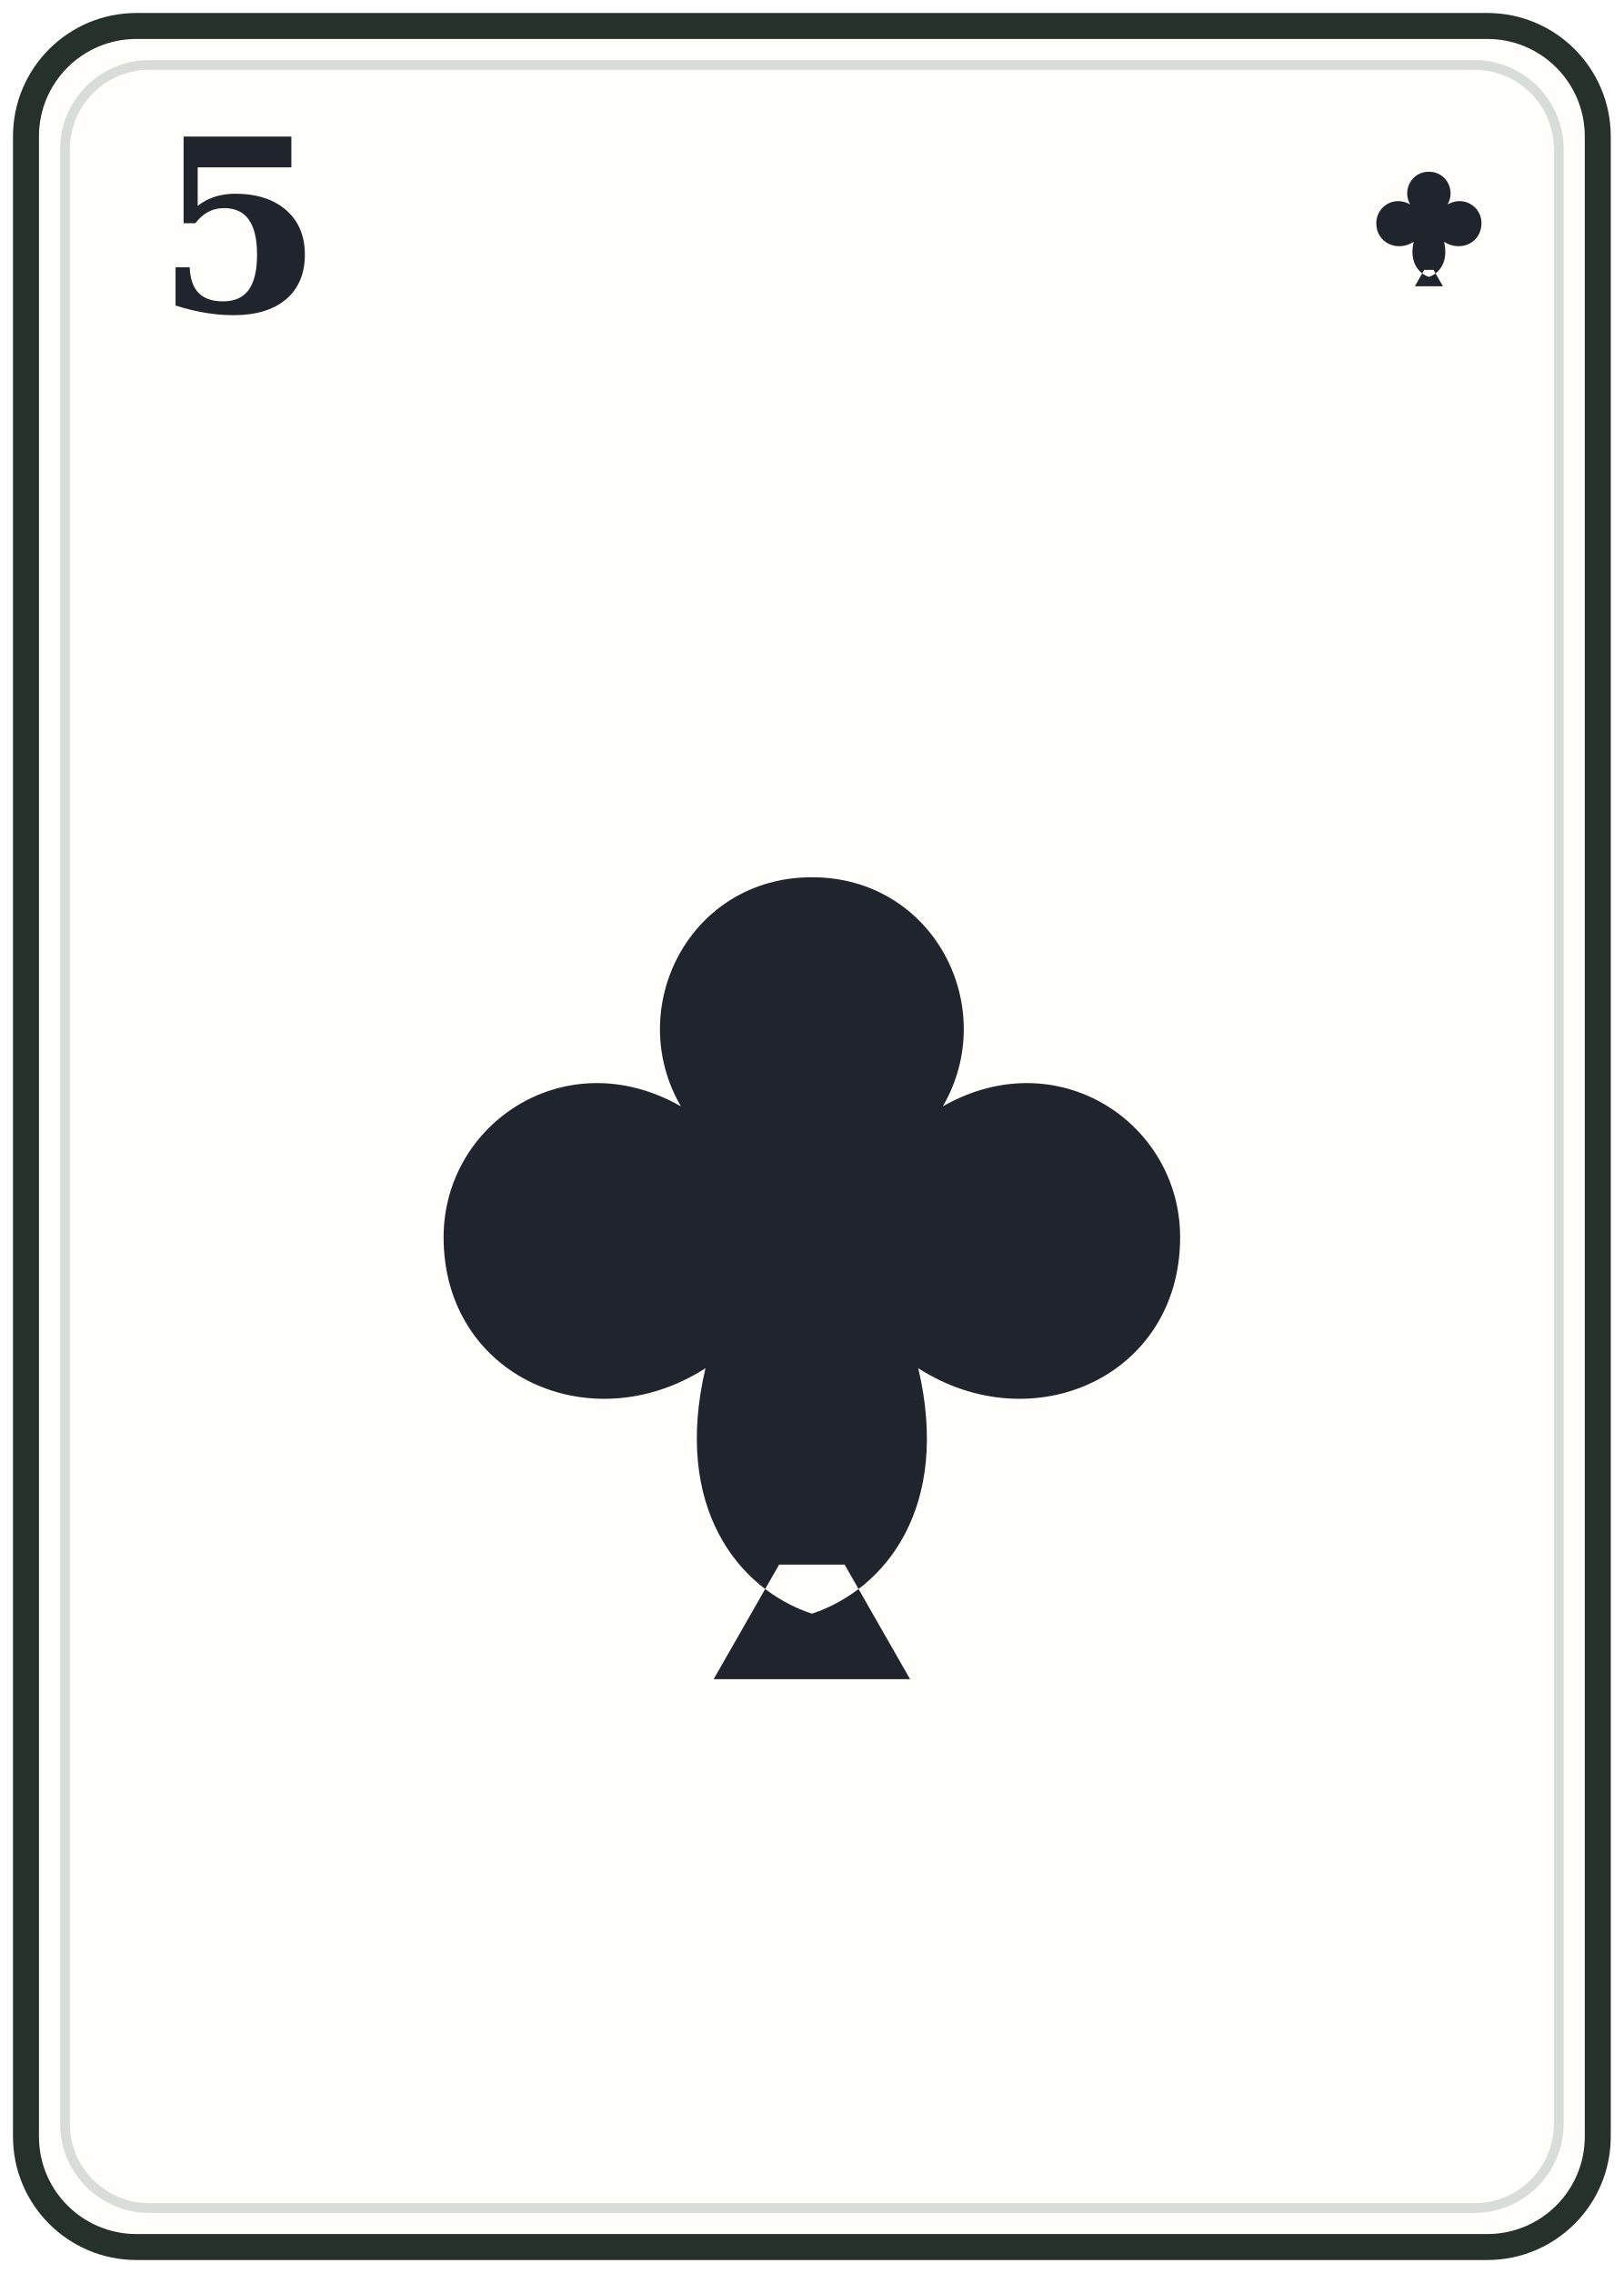
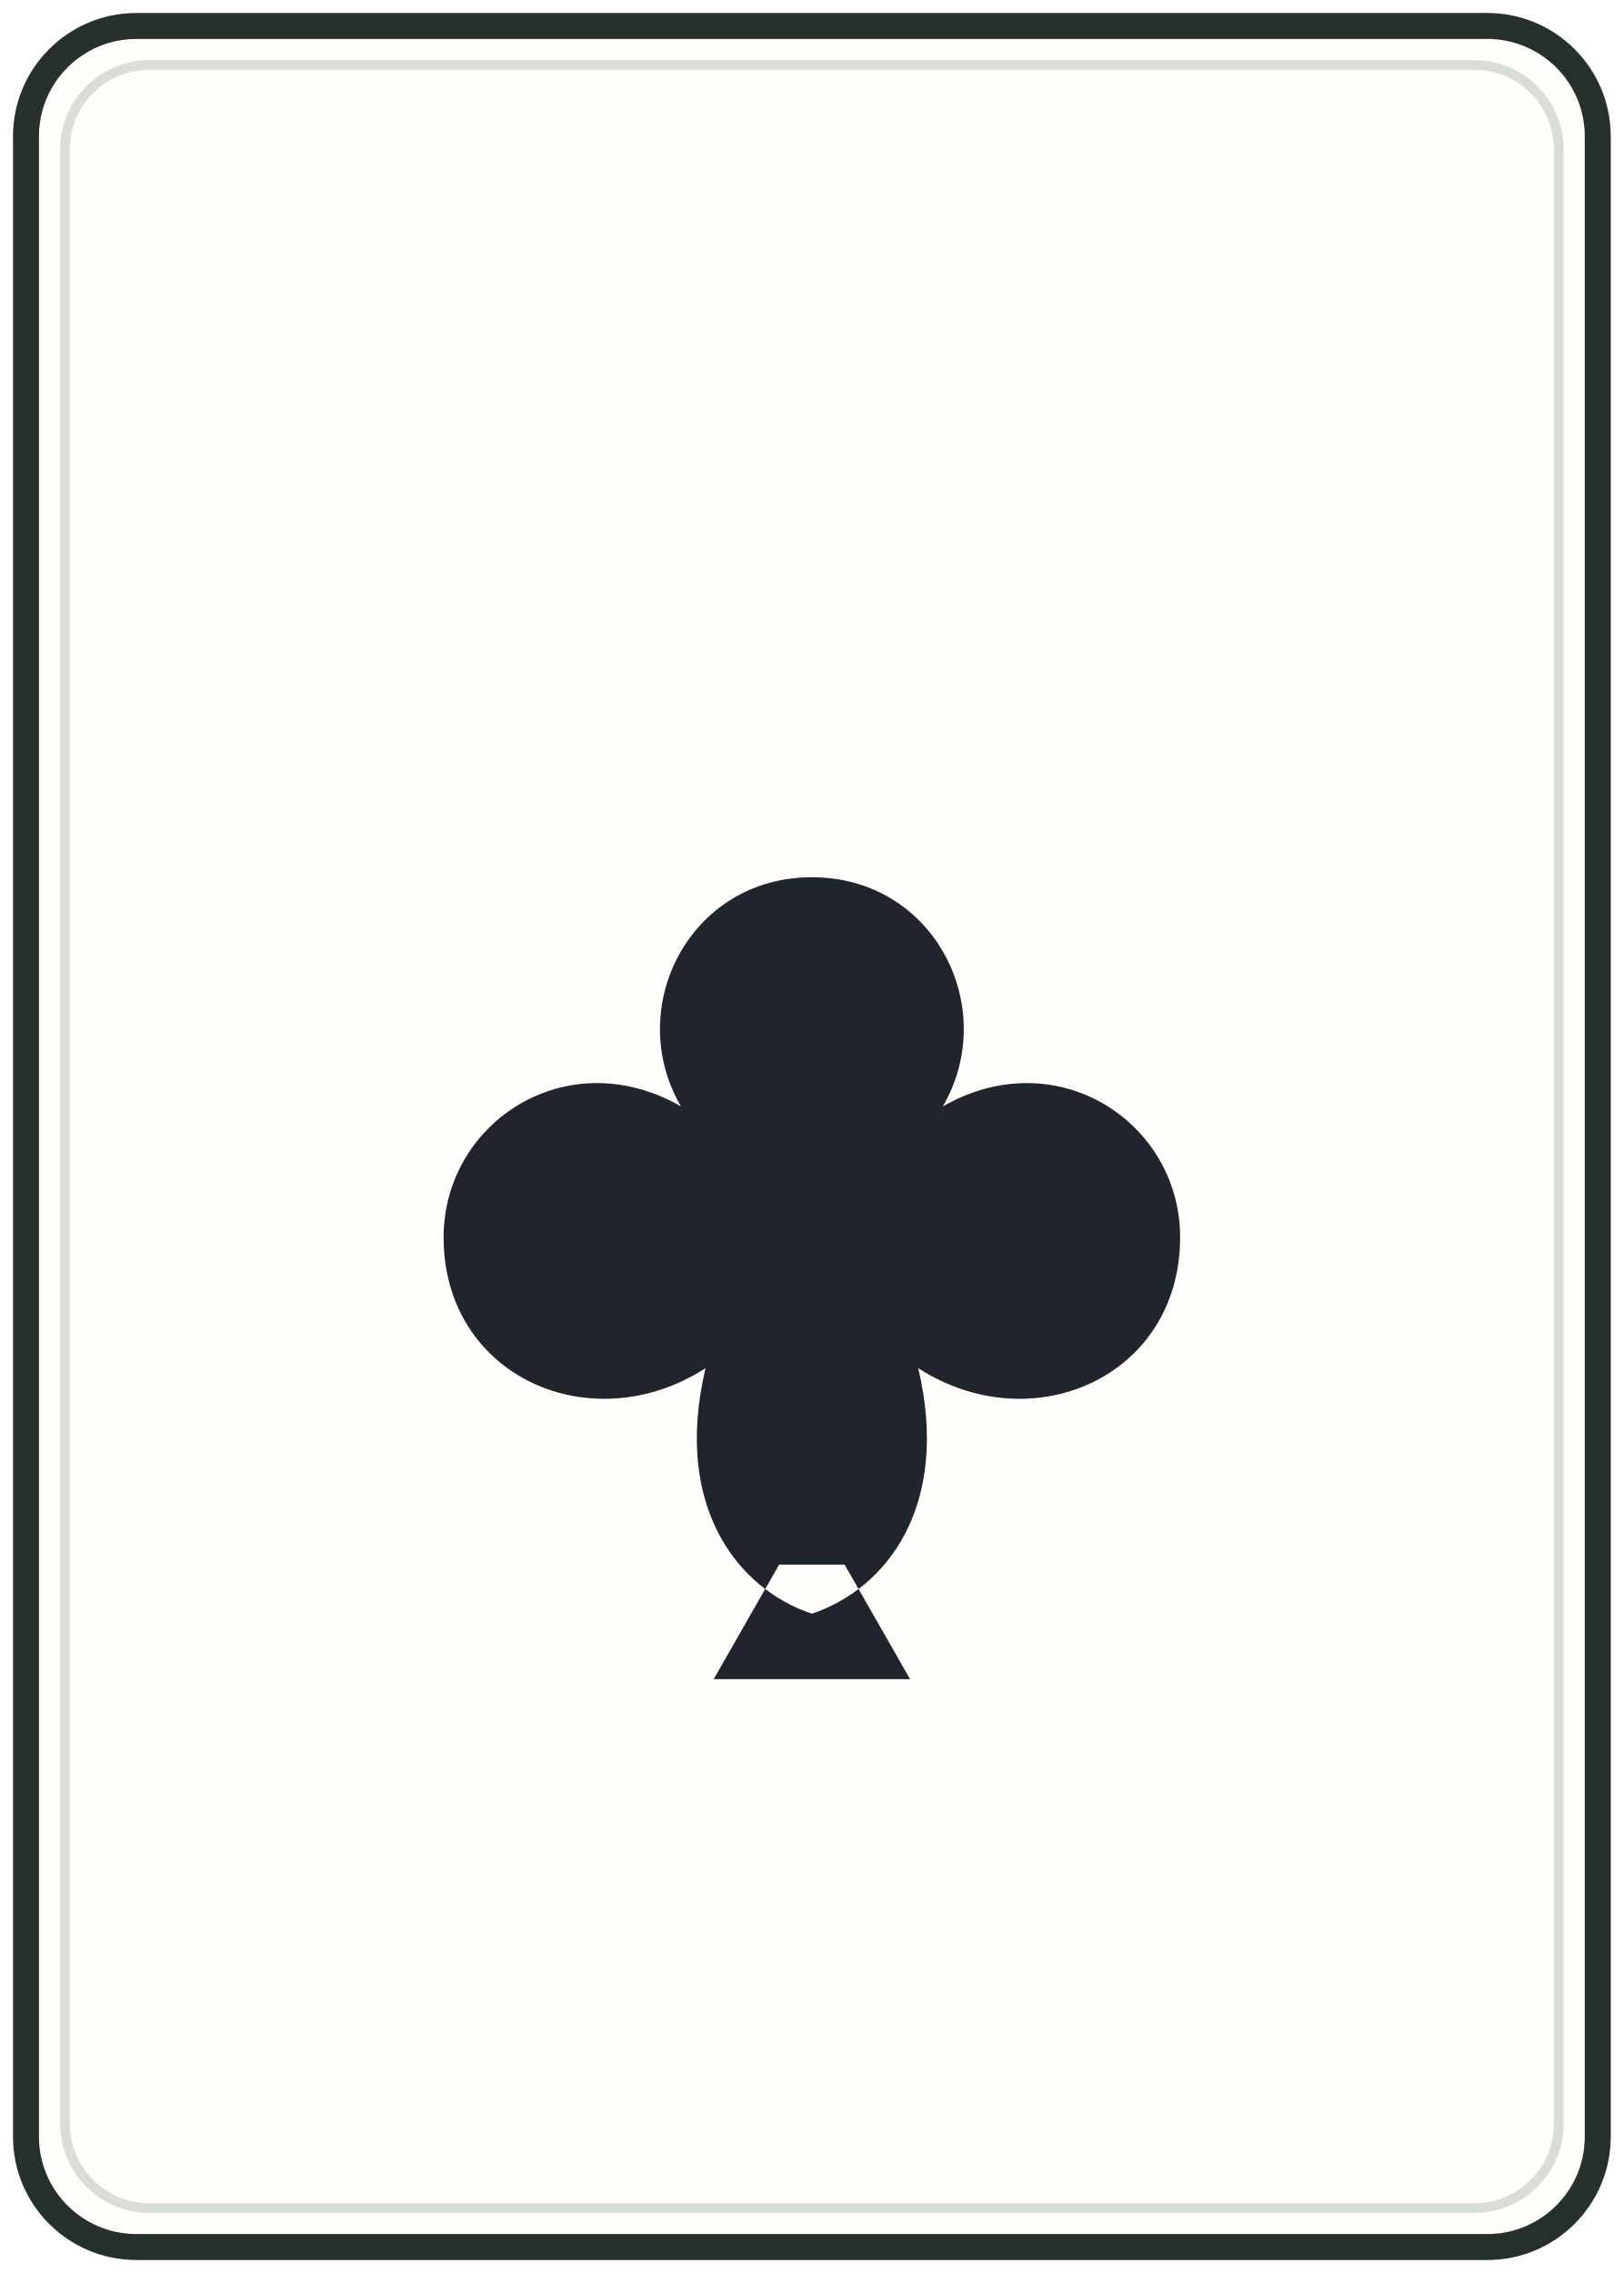
<svg xmlns="http://www.w3.org/2000/svg" width="250" height="350" viewBox="0 0 250 350">
  <rect x="4" y="4" width="242" height="342" rx="17" fill="#fffefb" stroke="#26312c" stroke-width="4" />
  <rect x="10" y="10" width="230" height="330" rx="13" fill="none" stroke="#d8ddd9" stroke-width="1.5" />
-   <text x="24" y="48" font-family="DejaVu Serif,serif" font-weight="bold" font-size="37" fill="#20252d">5</text>
-   <g transform="translate(211.0,25.0) rotate(0 9.0 9.0) scale(0.18)" fill="#20252d">
-     <path d="M50 8C35 8 27 24 34 36 20 28 5 38 5 52c0 17 18 25 32 16-4 17 4 27 13 30 9-3 17-13 13-30 14 9 32 1 32-16 0-14-15-24-29-16 7-12-1-28-16-28Zm-4 84h8l8 14H38Z" />
-   </g>
  <g transform="translate(62.0,125.0) rotate(0 63.0 63.0) scale(1.26)" fill="#20252d">
    <path d="M50 8C35 8 27 24 34 36 20 28 5 38 5 52c0 17 18 25 32 16-4 17 4 27 13 30 9-3 17-13 13-30 14 9 32 1 32-16 0-14-15-24-29-16 7-12-1-28-16-28Zm-4 84h8l8 14H38Z" />
  </g>
</svg>
